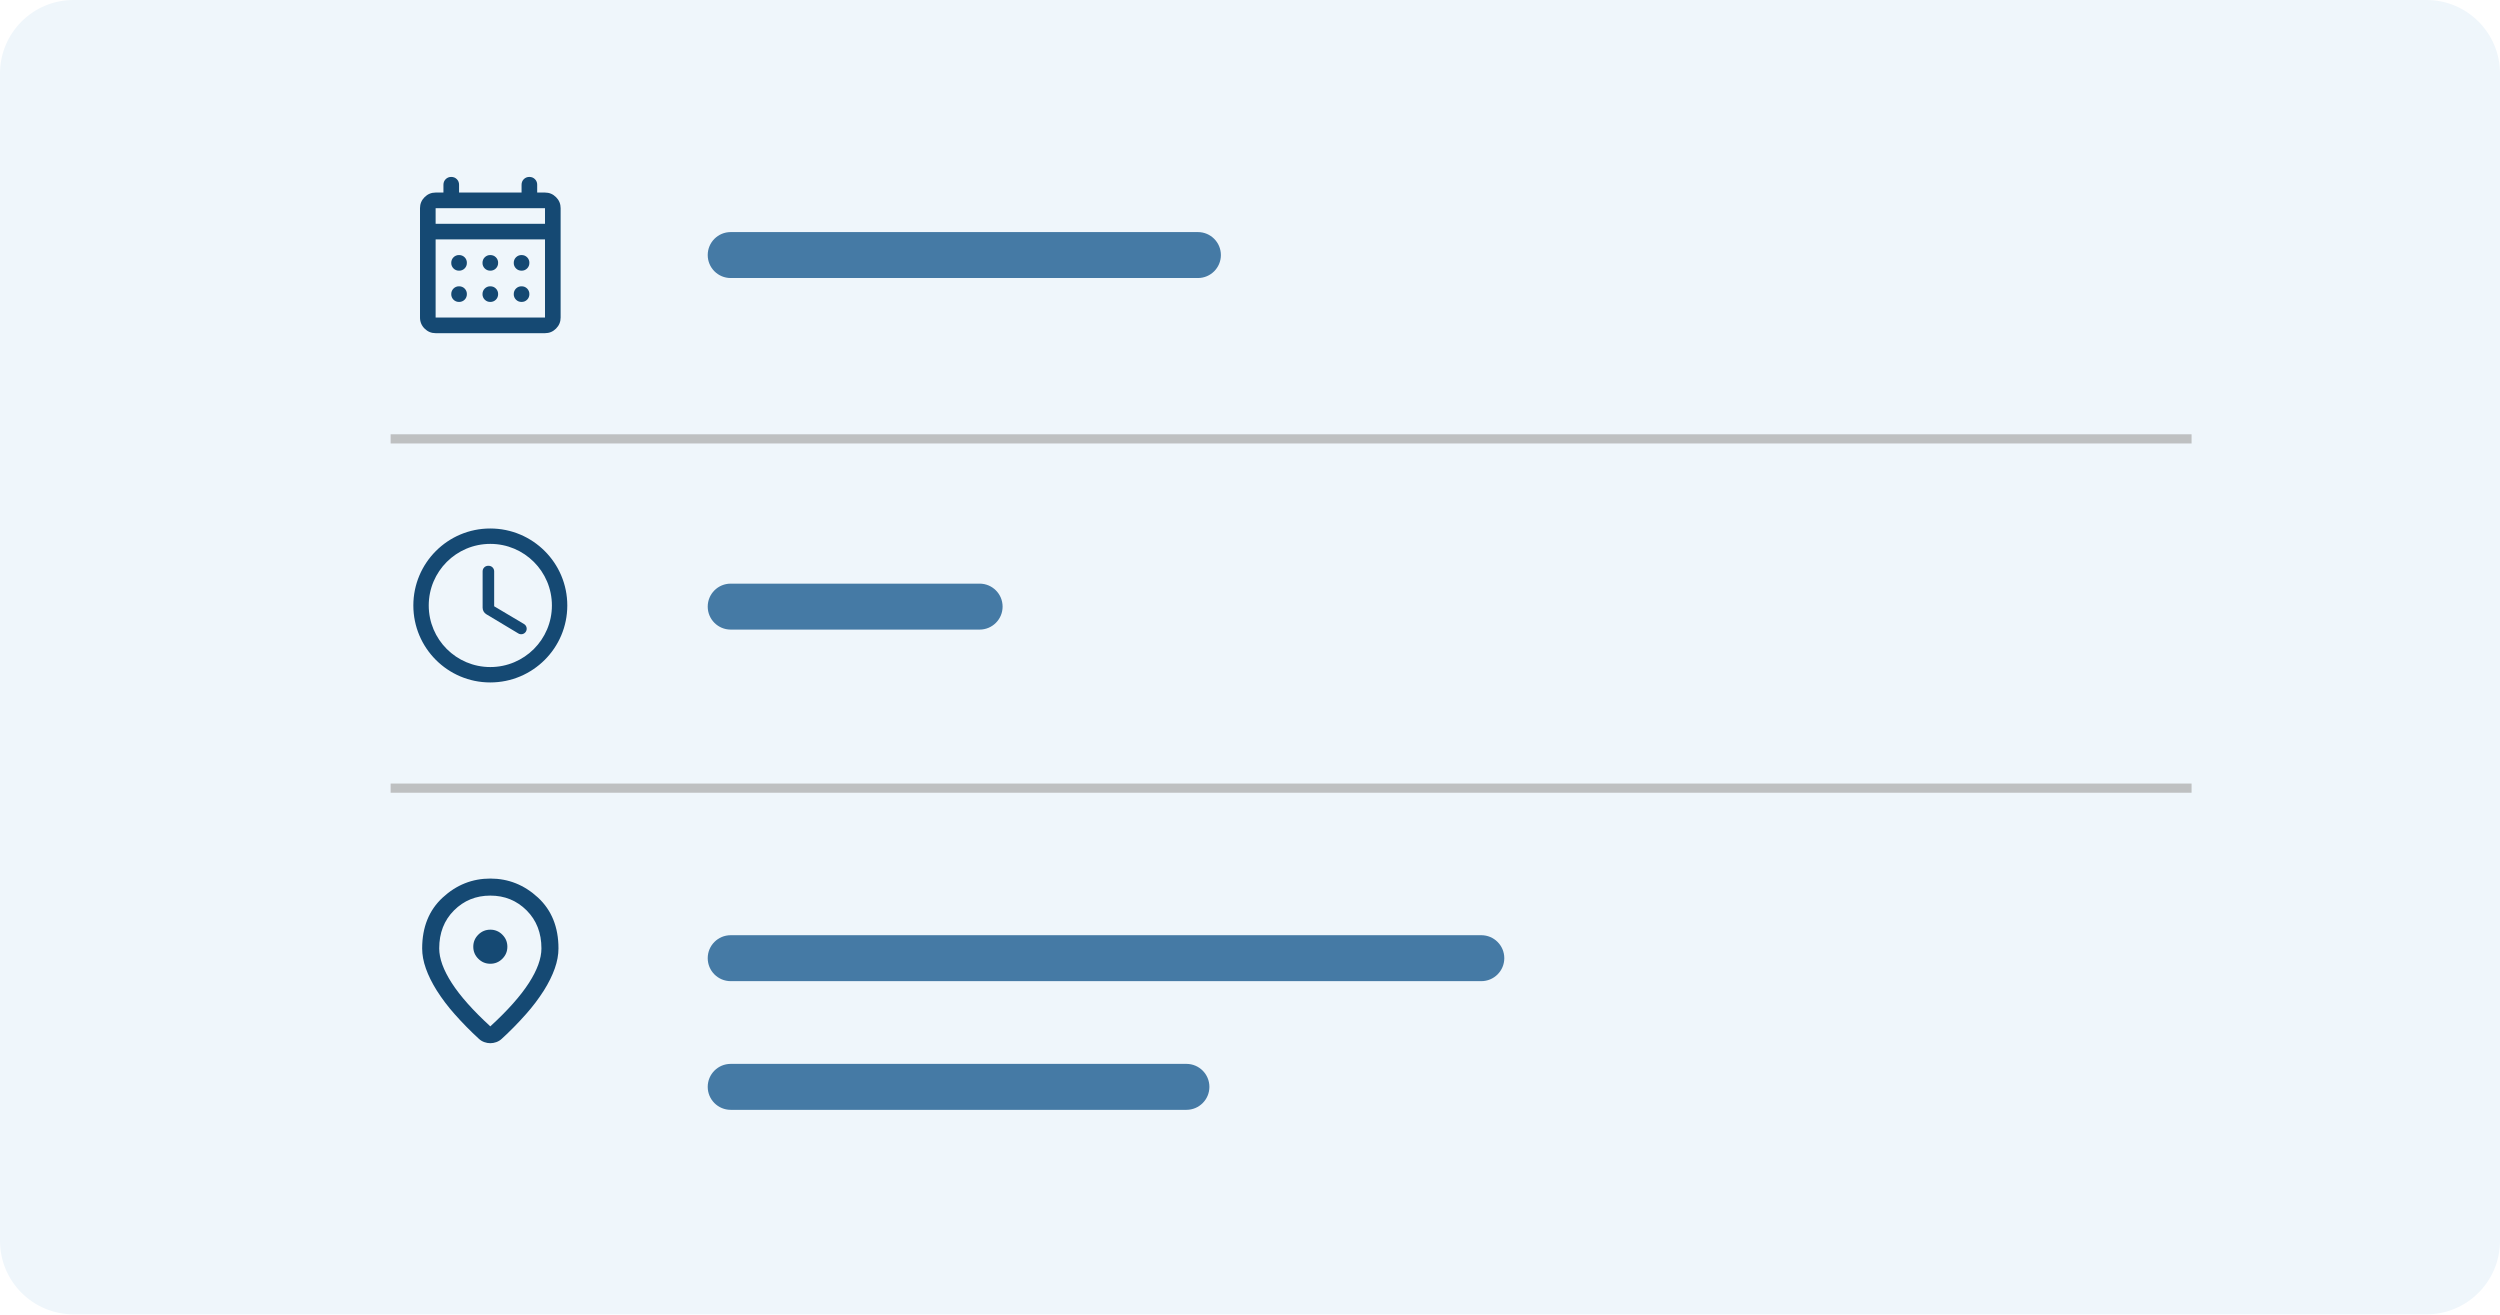
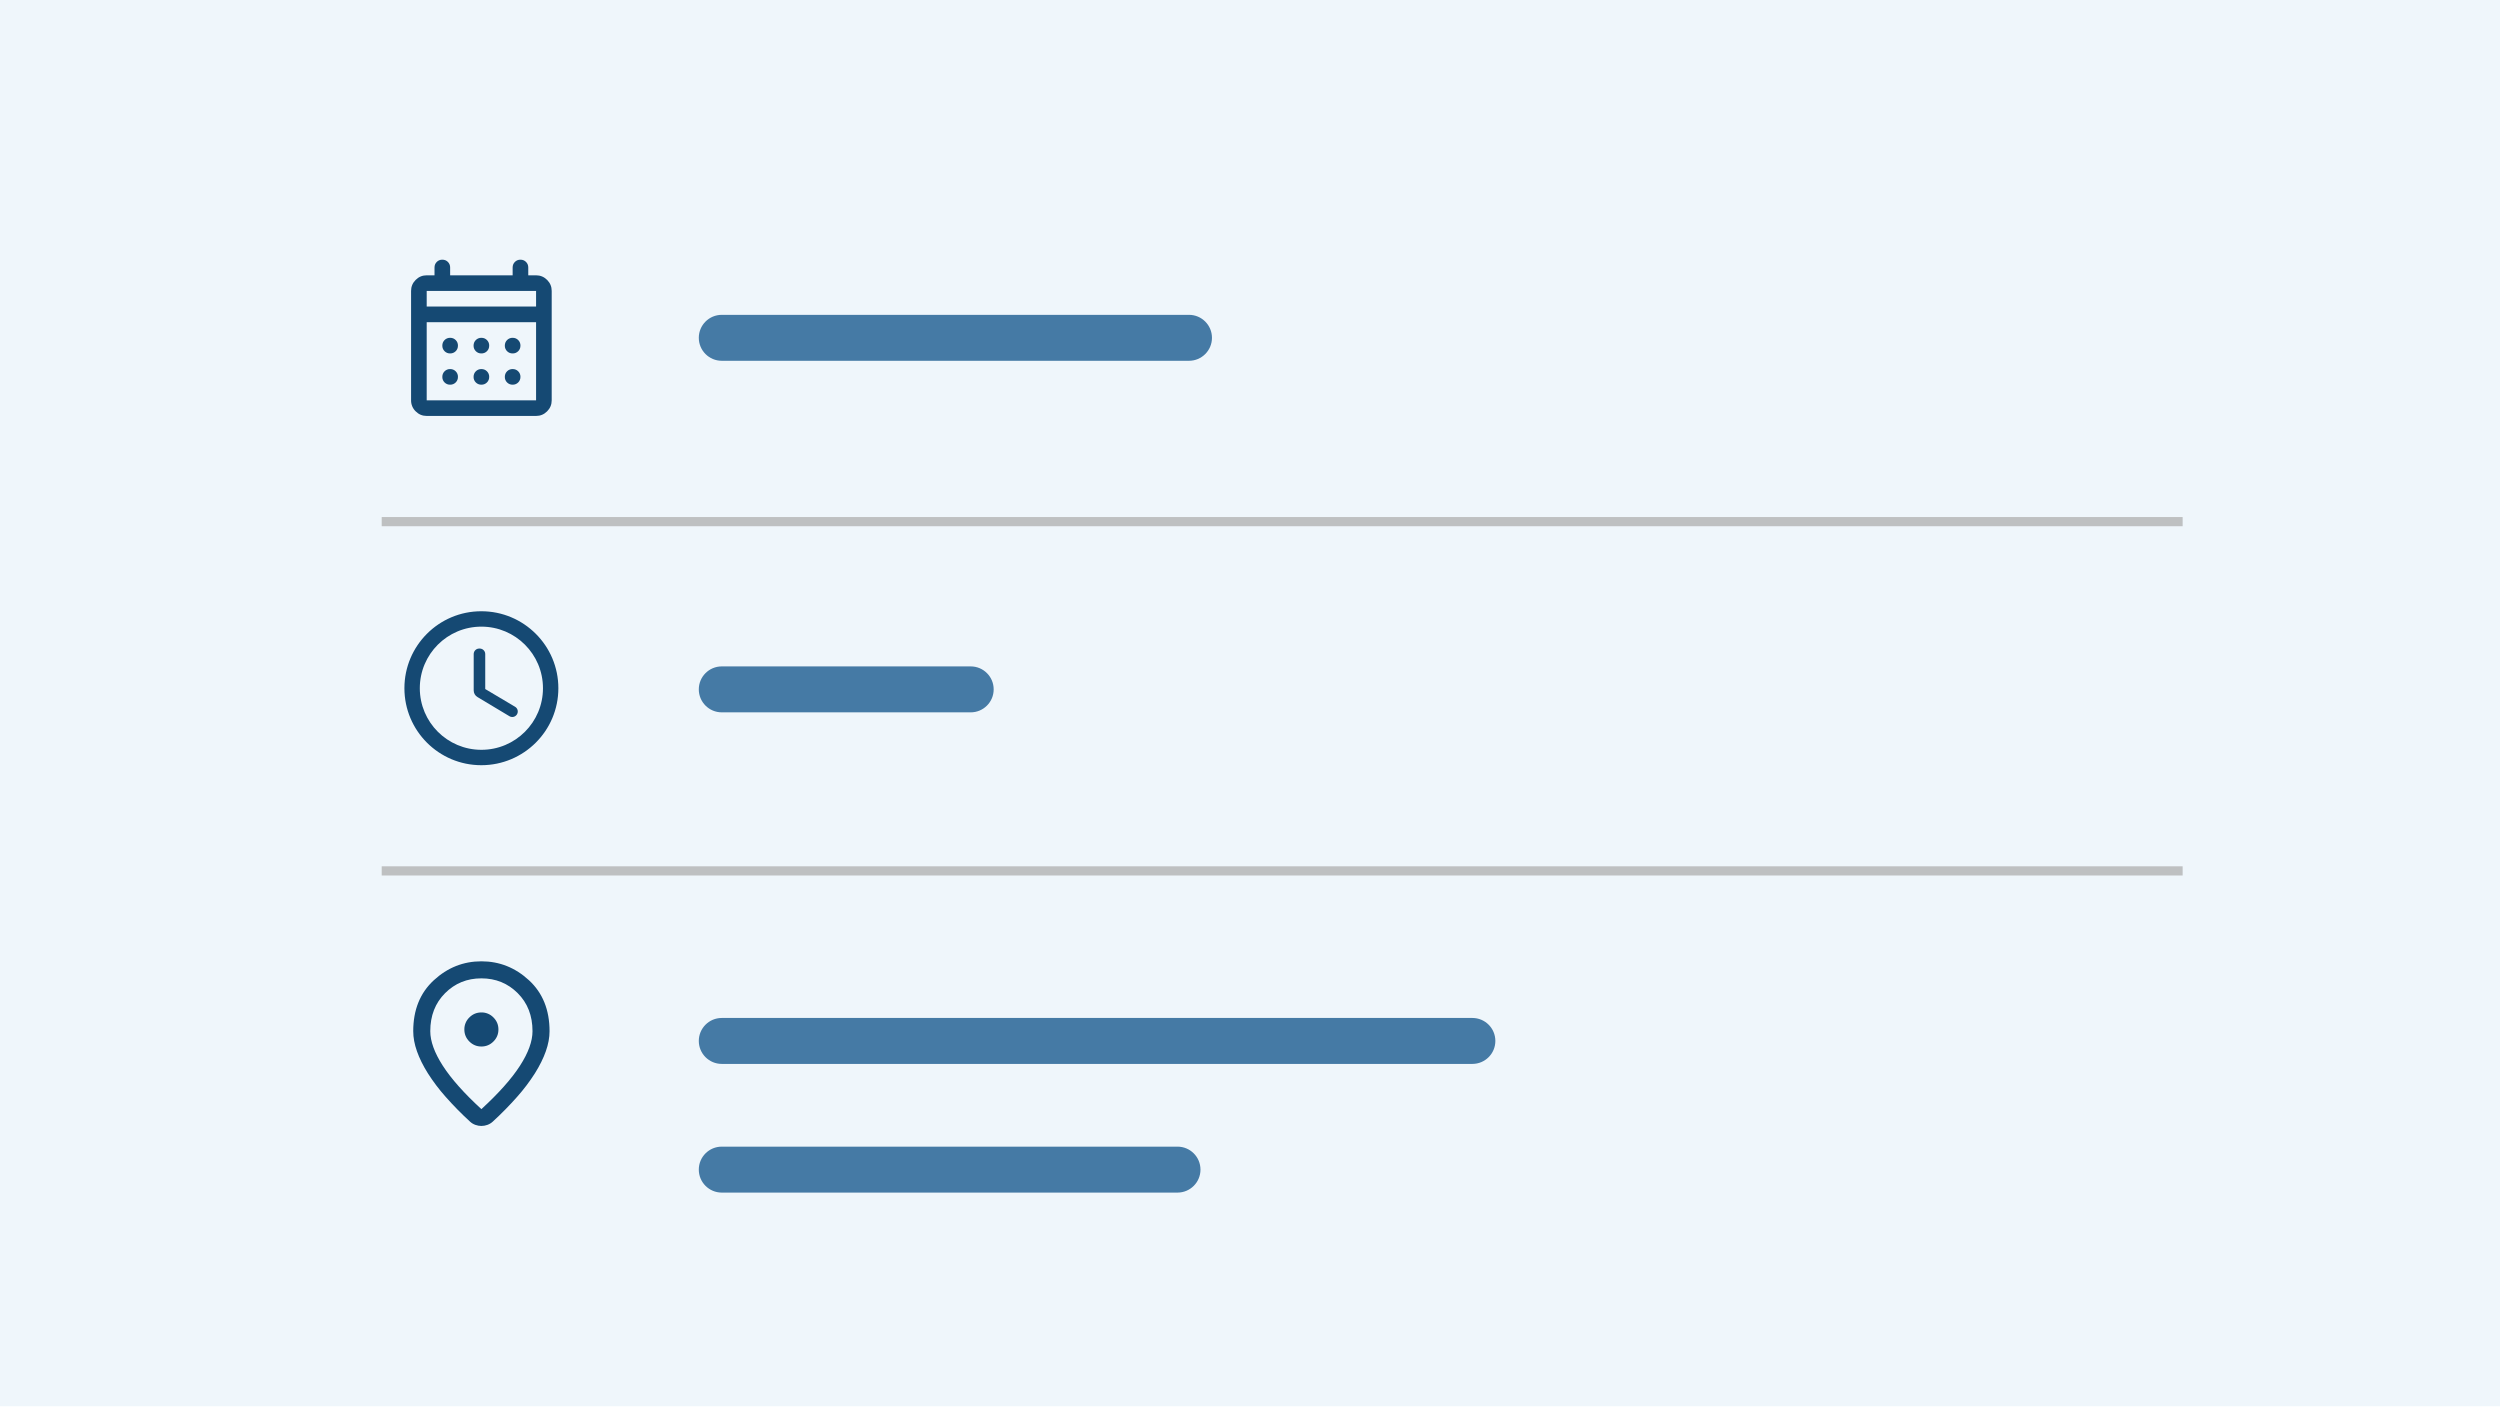
- <svg xmlns="http://www.w3.org/2000/svg" width="272" height="143" fill="none" viewBox="0 0 272 143">
-   <rect width="272" height="143" fill="#eff6fb" rx="8" />
-   <path fill="#457aa5" d="M77 27.75a2.5 2.5 0 0 1 2.5-2.5h50.833a2.5 2.5 0 1 1 0 5H79.5a2.5 2.5 0 0 1-2.5-2.5M77 104.25a2.5 2.5 0 0 1 2.5-2.5h81.667a2.5 2.5 0 0 1 0 5H79.5a2.5 2.5 0 0 1-2.5-2.5M77 118.25a2.5 2.5 0 0 1 2.5-2.5h49.583a2.5 2.5 0 1 1 0 5H79.5a2.5 2.5 0 0 1-2.5-2.5M77 66a2.5 2.5 0 0 1 2.5-2.5h27.083a2.5 2.5 0 1 1 0 5H79.5A2.5 2.5 0 0 1 77 66" />
-   <path fill="#154973" d="M47.396 36.25q-.7 0-1.2-.5a1.64 1.64 0 0 1-.5-1.2v-11.9q0-.701.5-1.2.5-.5 1.2-.5h.85v-.85q0-.36.245-.606a.82.82 0 0 1 .605-.244q.361 0 .606.244a.82.82 0 0 1 .244.606v.85h6.8v-.85q0-.36.245-.606a.82.82 0 0 1 .605-.244q.361 0 .606.244a.82.82 0 0 1 .244.606v.85h.85q.702 0 1.2.5.5.499.5 1.2v11.9q0 .702-.5 1.2-.498.5-1.2.5zm0-1.7h11.9v-8.5h-11.9zm0-10.2h11.9v-1.7h-11.9zm5.95 5.1a.82.82 0 0 1-.605-.244.82.82 0 0 1-.245-.606q0-.36.245-.606a.82.82 0 0 1 .605-.244q.361 0 .606.244a.82.82 0 0 1 .244.606q0 .36-.244.606a.82.82 0 0 1-.606.244m-3.4 0a.82.82 0 0 1-.605-.244.82.82 0 0 1-.245-.606q0-.36.245-.606a.82.82 0 0 1 .605-.244q.361 0 .606.244a.82.82 0 0 1 .244.606q0 .36-.244.606a.82.82 0 0 1-.606.244m6.8 0a.82.82 0 0 1-.605-.244.82.82 0 0 1-.245-.606q0-.36.245-.606a.82.82 0 0 1 .605-.244q.361 0 .606.244a.82.82 0 0 1 .244.606q0 .36-.244.606a.82.82 0 0 1-.606.244m-3.4 3.4a.82.82 0 0 1-.605-.244.82.82 0 0 1-.245-.606q0-.36.245-.606a.82.82 0 0 1 .605-.244q.361 0 .606.244a.82.82 0 0 1 .244.606q0 .36-.244.606a.82.82 0 0 1-.606.244m-3.4 0a.82.82 0 0 1-.605-.244.82.82 0 0 1-.245-.606q0-.36.245-.606a.82.82 0 0 1 .605-.244q.361 0 .606.244a.82.82 0 0 1 .244.606q0 .36-.244.606a.82.82 0 0 1-.606.244m6.8 0a.82.82 0 0 1-.605-.244.82.82 0 0 1-.245-.606q0-.36.245-.606a.82.82 0 0 1 .605-.244q.361 0 .606.244a.82.82 0 0 1 .244.606q0 .36-.244.606a.82.82 0 0 1-.606.244M53.338 57.5c-4.623 0-8.366 3.752-8.366 8.375s3.743 8.375 8.366 8.375c4.632 0 8.384-3.752 8.384-8.375S57.97 57.5 53.338 57.5m.009 15.075a6.7 6.7 0 0 1-6.7-6.7c0-3.702 2.998-6.7 6.7-6.7s6.7 2.998 6.7 6.7-2.999 6.7-6.7 6.7" />
-   <path fill="#154973" d="M53.112 61.558h.05a.6.6 0 0 1 .603.603v3.802l3.241 1.927a.595.595 0 0 1 .21.829.597.597 0 0 1-.821.2l-3.476-2.085a.83.83 0 0 1-.41-.72v-3.953a.6.6 0 0 1 .603-.603" />
-   <path stroke="#bec0c1" d="M42.5 47.75h195.943M42.5 85.75h195.943" />
-   <path fill="#154973" d="M53.347 111.669q2.828-2.595 4.194-4.715t1.367-3.766q0-2.526-1.61-4.136t-3.951-1.61-3.951 1.61-1.61 4.136q0 1.645 1.367 3.766t4.194 4.715m-.649 1.715a1.7 1.7 0 0 1-.58-.347 36 36 0 0 1-2.664-2.712 20 20 0 0 1-1.935-2.56q-.776-1.24-1.182-2.387t-.405-2.19q0-3.475 2.236-5.538t5.179-2.063 5.18 2.063q2.235 2.063 2.235 5.538 0 1.043-.405 2.19-.406 1.147-1.182 2.387a20 20 0 0 1-1.935 2.56 36 36 0 0 1-2.665 2.712q-.255.231-.58.347a1.9 1.9 0 0 1-.648.116q-.325 0-.649-.116m1.958-9.072q.545-.544.545-1.309t-.545-1.31a1.79 1.79 0 0 0-1.31-.544q-.764 0-1.308.544-.545.545-.545 1.31t.545 1.309q.545.545 1.309.545t1.31-.545" />
+ <svg xmlns="http://www.w3.org/2000/svg" width="272" height="153" fill="none" viewBox="0 0 272 153">
+   <path fill="#eff6fb" d="M0 0h272v153H0z" />
+   <path fill="#457aa5" d="M76.029 36.754a2.5 2.5 0 0 1 2.5-2.5h50.833a2.5 2.5 0 1 1 0 5H78.529a2.5 2.5 0 0 1-2.5-2.5M76.029 113.254a2.5 2.5 0 0 1 2.5-2.5h81.666a2.5 2.5 0 1 1 0 5H78.529a2.5 2.5 0 0 1-2.5-2.5M76.029 127.254a2.5 2.5 0 0 1 2.5-2.5h49.583a2.5 2.5 0 1 1 0 5H78.529a2.5 2.5 0 0 1-2.5-2.5M76.029 75.004a2.5 2.5 0 0 1 2.5-2.5h27.083a2.5 2.5 0 1 1 0 5H78.529a2.5 2.5 0 0 1-2.5-2.5" />
+   <path fill="#154973" d="M46.425 45.254q-.702 0-1.2-.5a1.64 1.64 0 0 1-.5-1.2v-11.9q0-.702.5-1.2.498-.5 1.2-.5h.85v-.85q0-.36.244-.606a.82.82 0 0 1 .606-.244q.361 0 .605.244a.82.82 0 0 1 .245.606v.85h6.8v-.85q0-.36.244-.606a.82.82 0 0 1 .606-.244q.361 0 .605.244a.82.82 0 0 1 .245.606v.85h.85q.7 0 1.2.5.5.498.5 1.2v11.9q0 .702-.5 1.2-.499.5-1.2.5zm0-1.7h11.9v-8.5h-11.9zm0-10.2h11.9v-1.7h-11.9zm5.95 5.1a.82.82 0 0 1-.606-.244.82.82 0 0 1-.244-.606q0-.36.244-.606a.82.82 0 0 1 .606-.244q.361 0 .605.244a.82.82 0 0 1 .245.606q0 .36-.245.606a.82.82 0 0 1-.605.244m-3.4 0a.82.82 0 0 1-.606-.244.82.82 0 0 1-.244-.606q0-.36.244-.606a.82.82 0 0 1 .606-.244q.36 0 .605.244a.82.82 0 0 1 .245.606q0 .36-.245.606a.82.82 0 0 1-.605.244m6.8 0a.82.82 0 0 1-.606-.244.82.82 0 0 1-.244-.606q0-.36.244-.606a.82.82 0 0 1 .606-.244q.361 0 .605.244a.82.82 0 0 1 .245.606q0 .36-.245.606a.82.82 0 0 1-.605.244m-3.4 3.4a.82.82 0 0 1-.606-.244.82.82 0 0 1-.244-.606q0-.36.244-.606a.82.82 0 0 1 .606-.244q.361 0 .605.244a.82.82 0 0 1 .245.606q0 .36-.245.606a.82.82 0 0 1-.605.244m-3.4 0a.82.82 0 0 1-.606-.244.82.82 0 0 1-.244-.606q0-.36.244-.606a.82.82 0 0 1 .606-.244q.36 0 .605.244a.82.82 0 0 1 .245.606q0 .36-.245.606a.82.82 0 0 1-.605.244m6.8 0a.82.82 0 0 1-.606-.244.82.82 0 0 1-.244-.606q0-.36.244-.606a.82.82 0 0 1 .606-.244q.361 0 .605.244a.82.82 0 0 1 .245.606q0 .36-.245.606a.82.82 0 0 1-.605.244M52.367 66.504c-4.623 0-8.367 3.752-8.367 8.375s3.744 8.375 8.367 8.375c4.631 0 8.383-3.752 8.383-8.375s-3.752-8.375-8.383-8.375m.008 15.075a6.7 6.7 0 0 1-6.7-6.7c0-3.702 2.998-6.7 6.7-6.7s6.7 2.998 6.7 6.7-2.998 6.7-6.7 6.7" />
+   <path fill="#154973" d="M52.14 70.562h.05a.6.6 0 0 1 .604.603v3.802l3.241 1.926a.595.595 0 0 1 .21.83.597.597 0 0 1-.821.2l-3.476-2.085a.83.83 0 0 1-.41-.72v-3.953a.6.6 0 0 1 .603-.603" />
+   <path stroke="#bec0c1" d="M41.529 56.754h195.943M41.529 94.754h195.943" />
+   <path fill="#154973" d="M52.375 120.673q2.827-2.595 4.195-4.715 1.367-2.12 1.367-3.766 0-2.526-1.61-4.136t-3.952-1.611q-2.34 0-3.95 1.611t-1.611 4.136q0 1.645 1.367 3.766 1.368 2.12 4.194 4.715m-.648 1.715a1.7 1.7 0 0 1-.58-.347 36 36 0 0 1-2.665-2.712 20 20 0 0 1-1.934-2.56q-.777-1.24-1.182-2.387-.406-1.148-.406-2.19 0-3.475 2.236-5.538t5.18-2.063 5.179 2.063 2.236 5.538q0 1.042-.406 2.19-.405 1.147-1.182 2.387a20 20 0 0 1-1.934 2.56 36 36 0 0 1-2.665 2.712q-.255.231-.58.347a1.9 1.9 0 0 1-.649.116q-.324 0-.648-.116m1.958-9.072q.544-.544.544-1.309t-.544-1.309a1.78 1.78 0 0 0-1.31-.545q-.765 0-1.309.545a1.78 1.78 0 0 0-.544 1.309q0 .765.544 1.309.545.545 1.31.545t1.309-.545" />
</svg>
